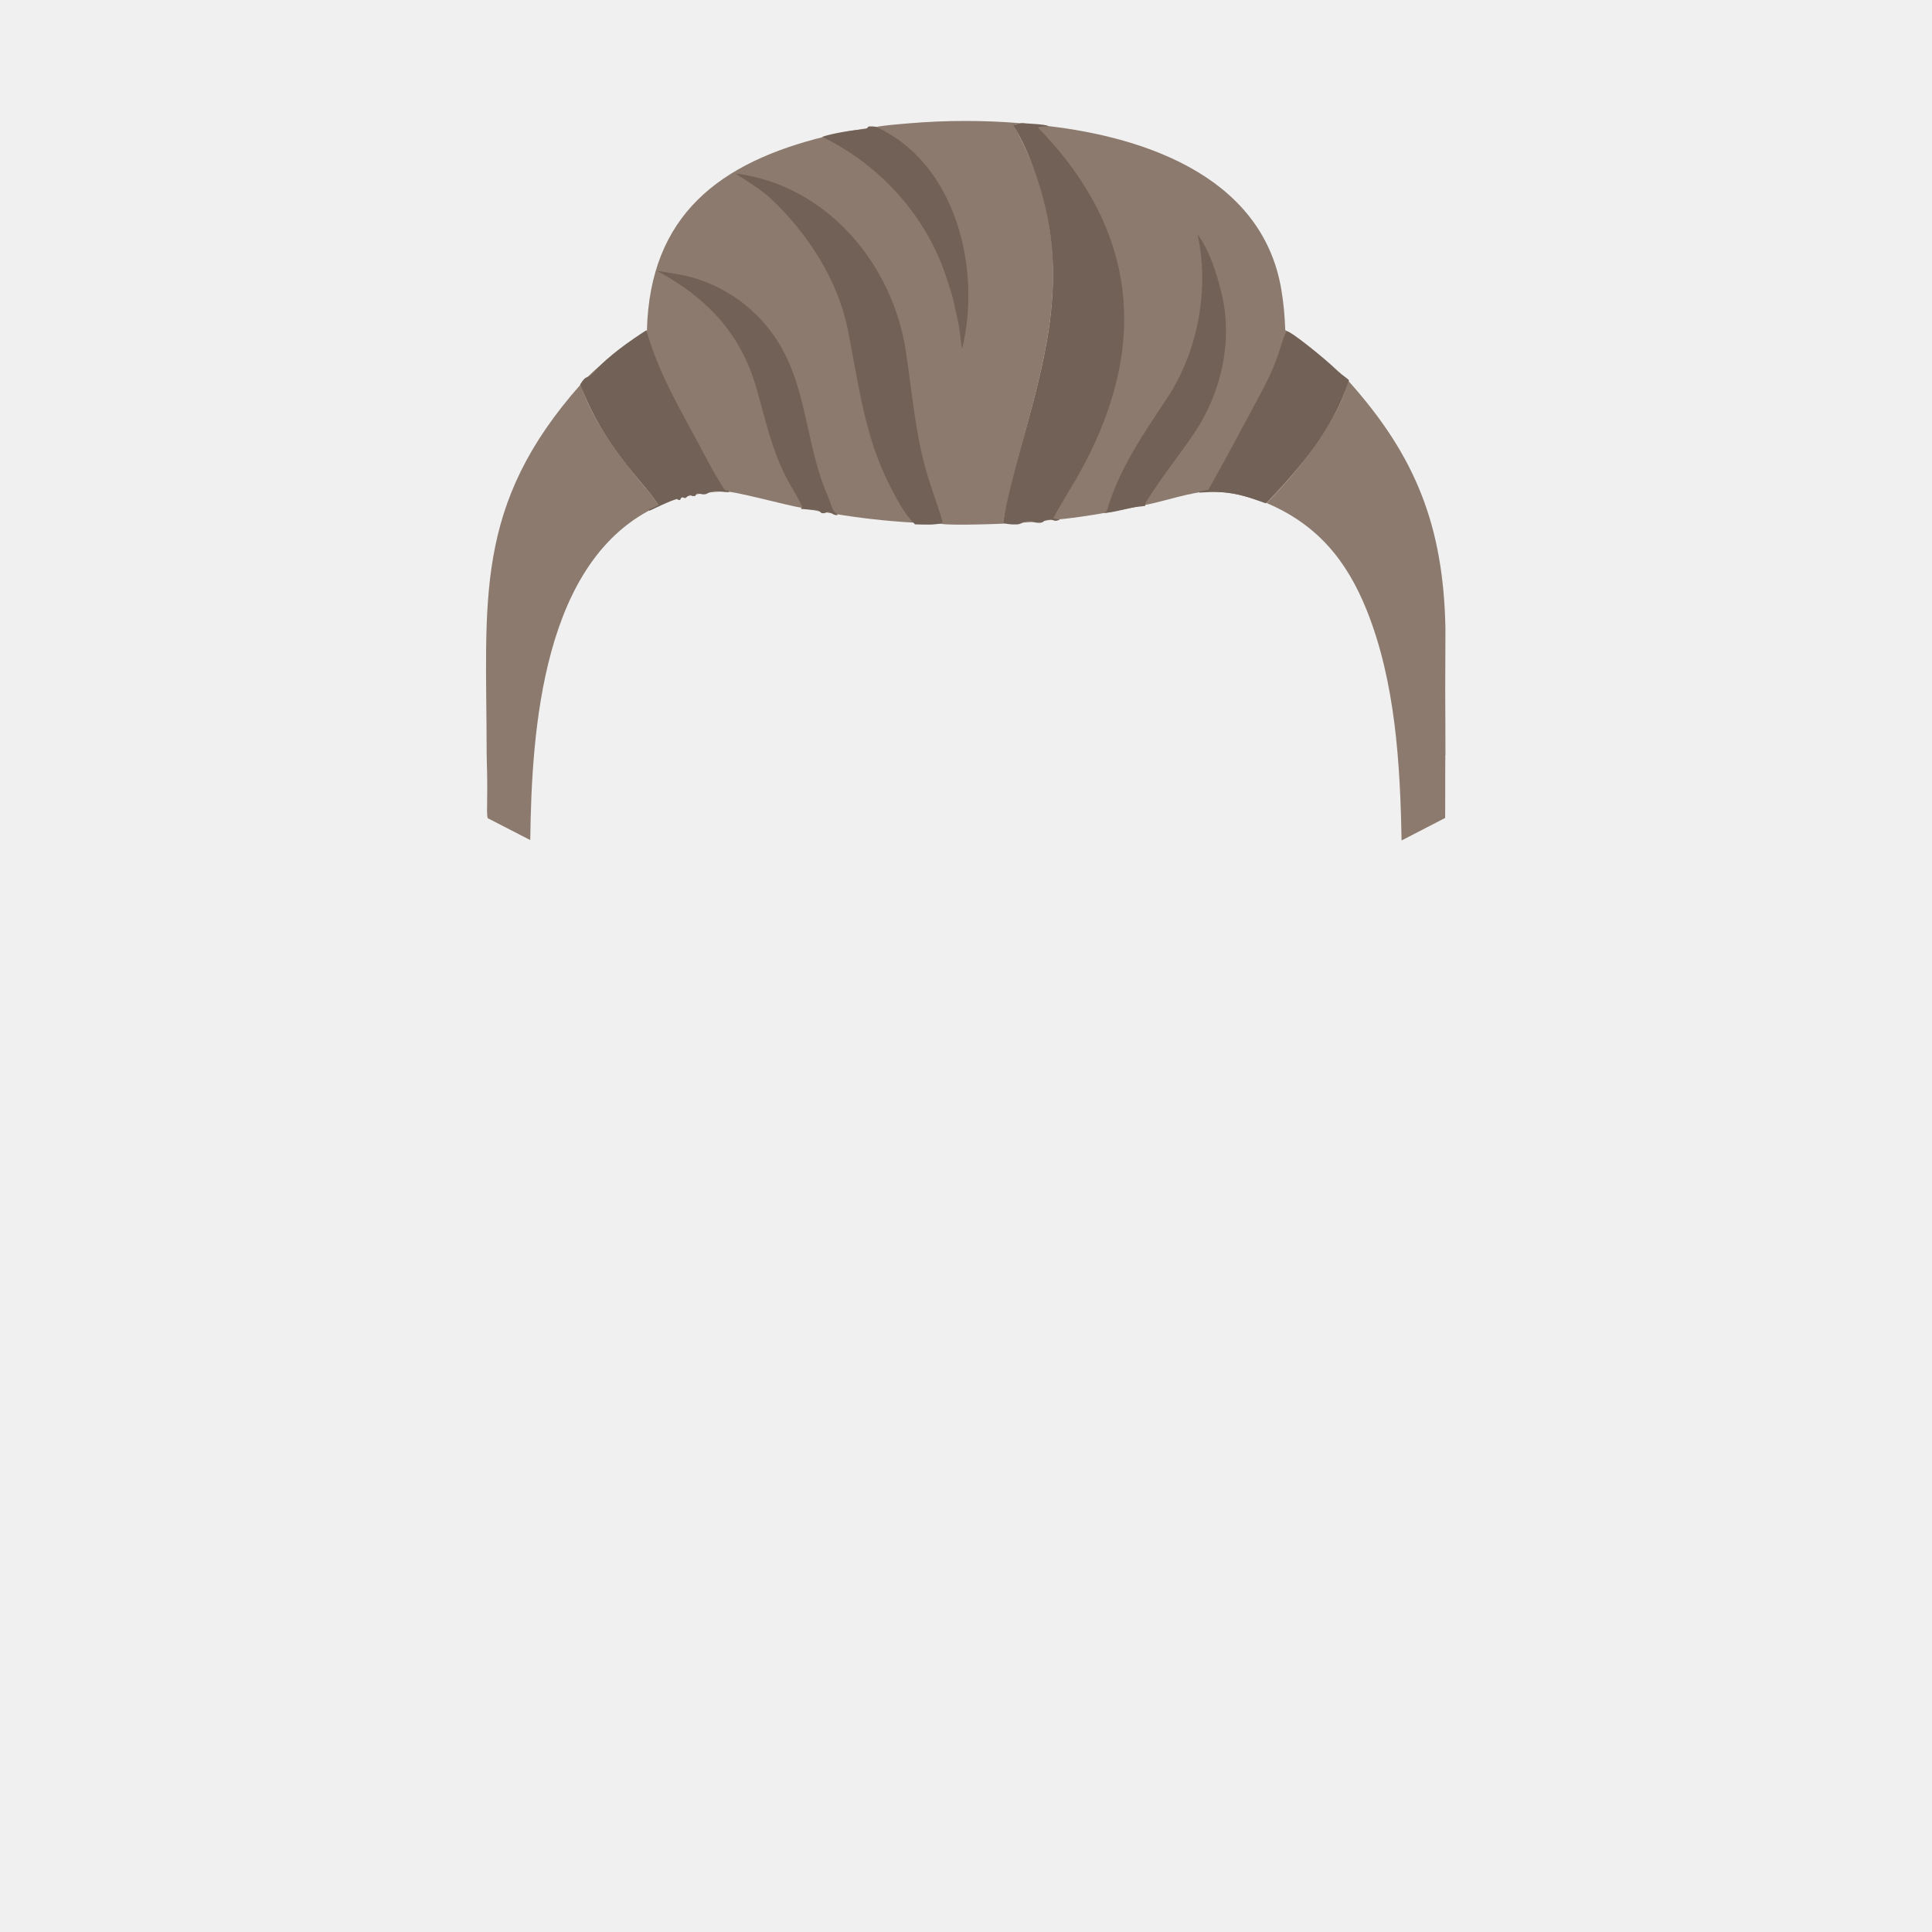
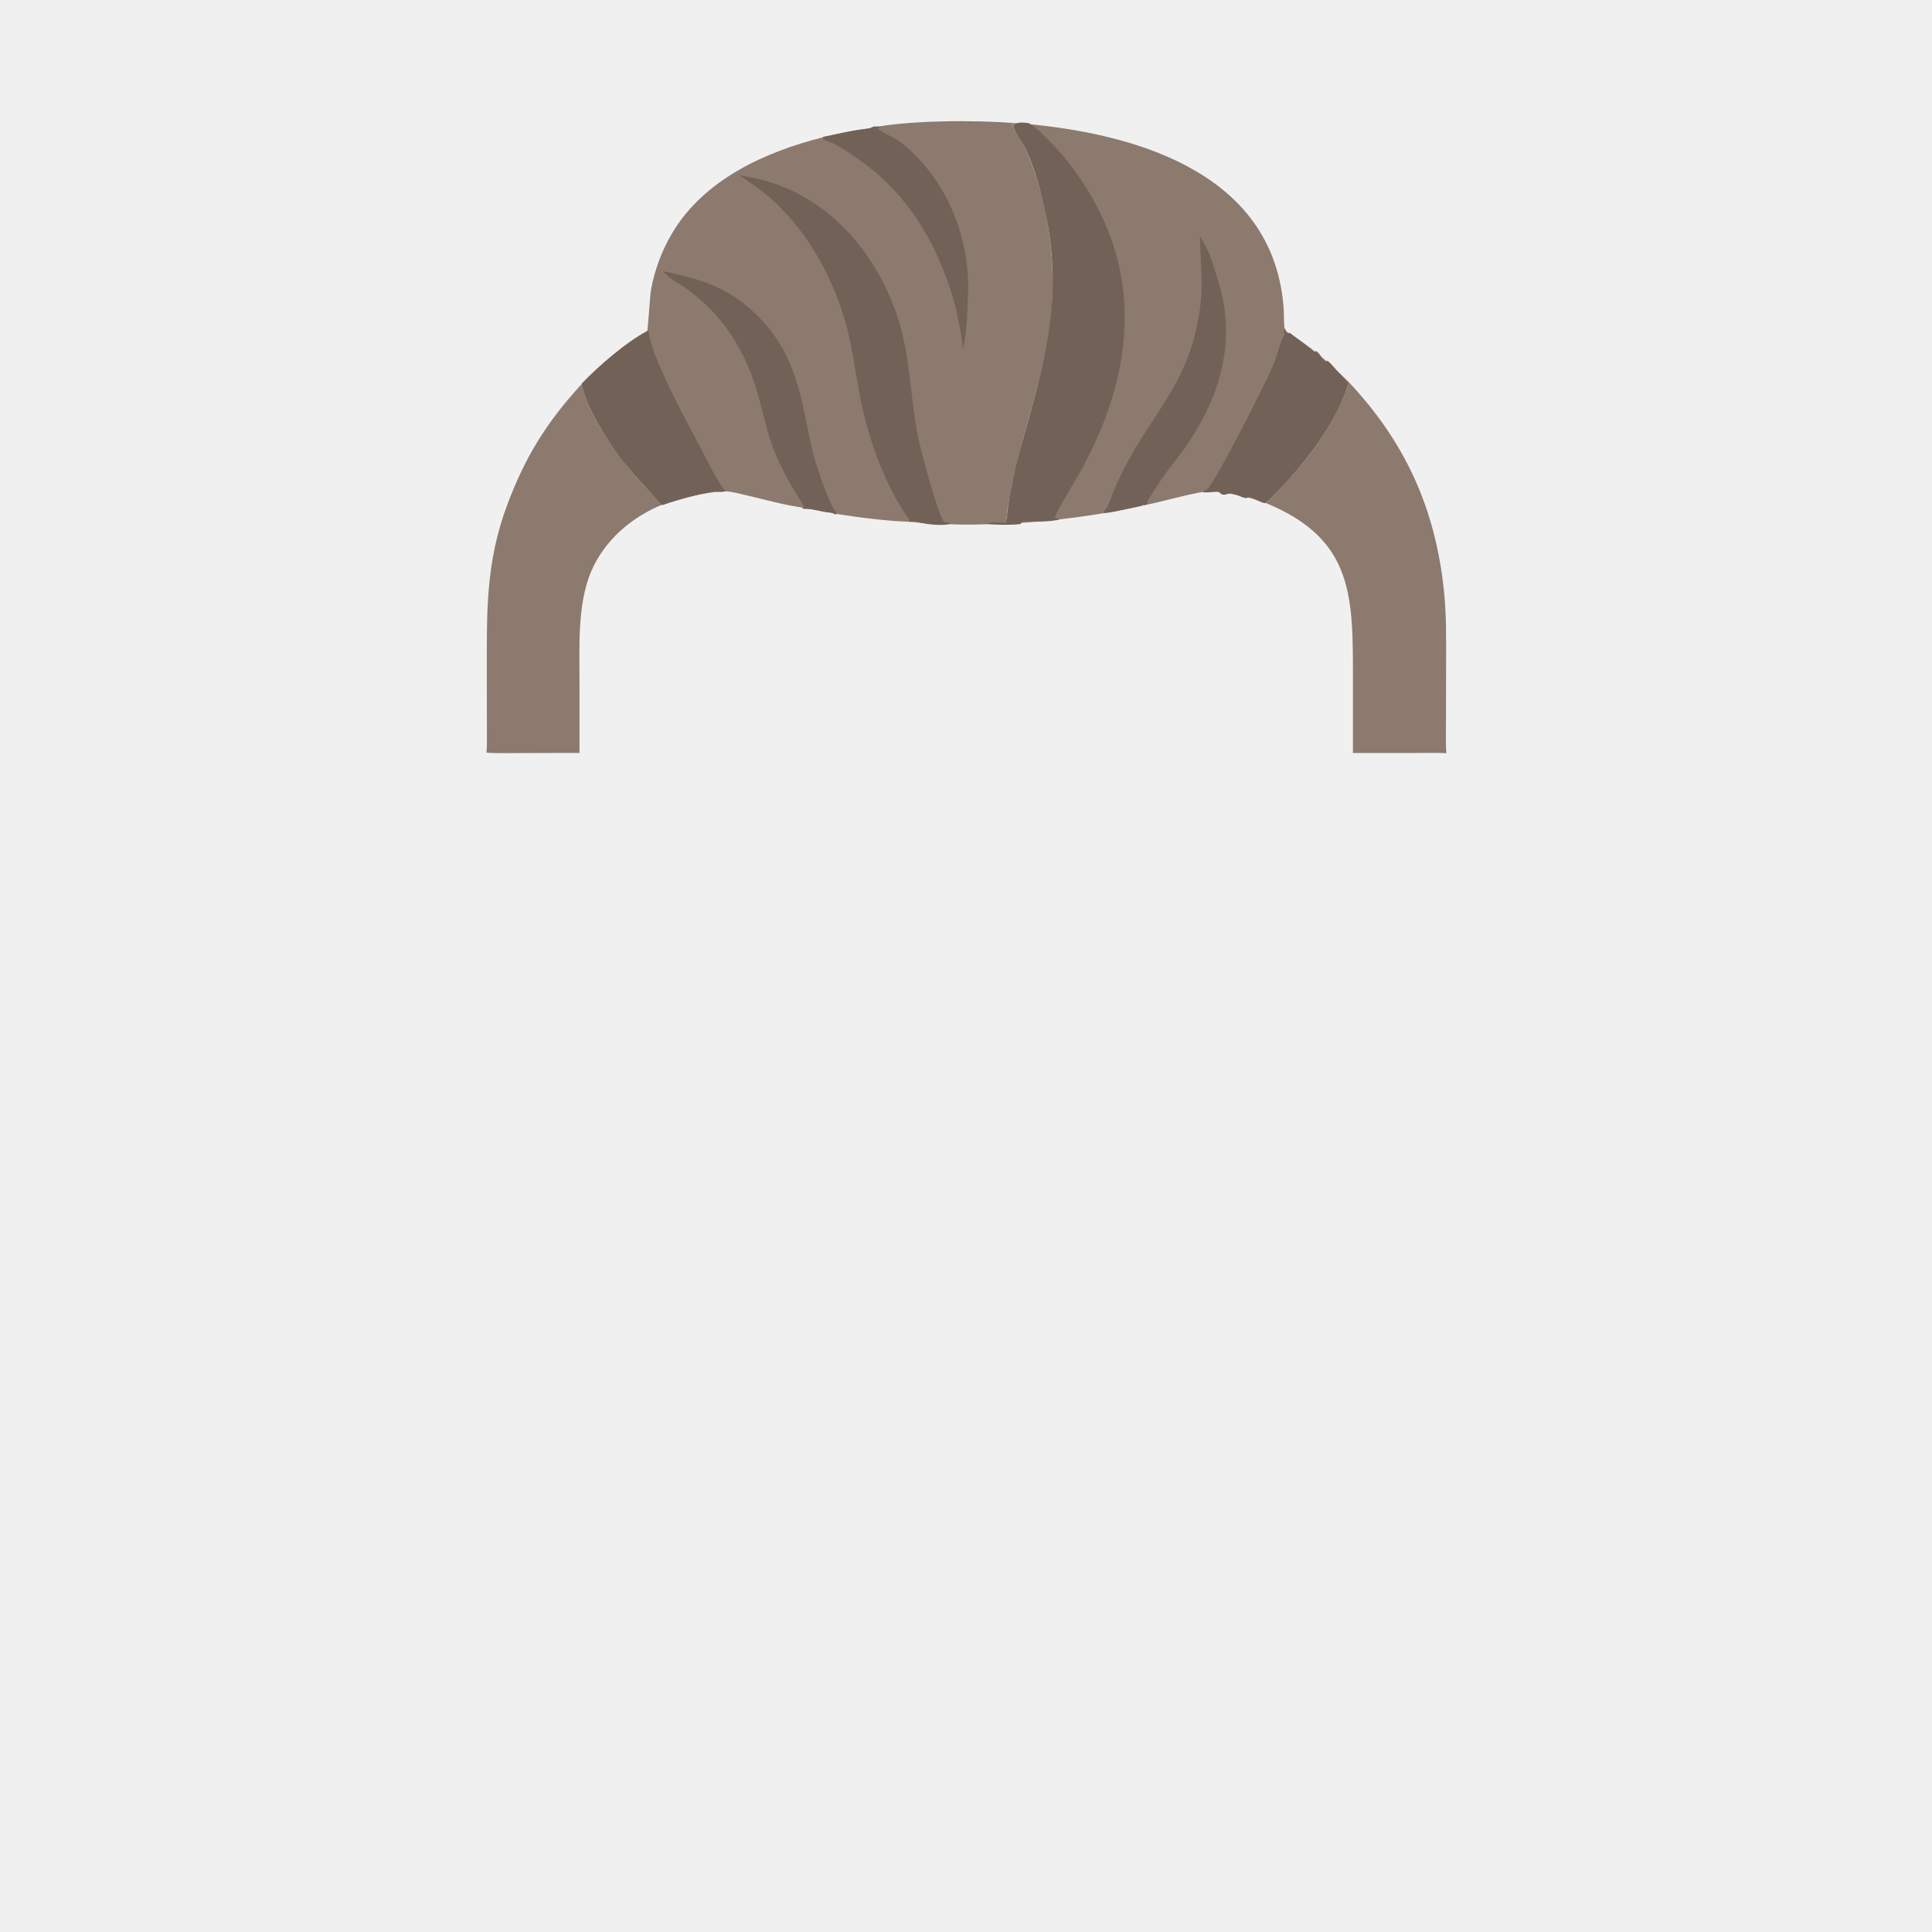
<svg xmlns="http://www.w3.org/2000/svg" version="1.1" viewBox="0 0 2048 2048" width="1024" height="1024">
  <defs>
    <mask id="facehole" maskUnits="userSpaceOnUse" x="0" y="0" width="2048" height="2048">
      <rect x="0" y="0" width="2048" height="2048" fill="white" />
      <path d="M 1533.68 798.613 C 1546.66 799.32 1557.8 799.941 1570.34 803.954 C 1618.2 819.269 1649.18 867.189 1646.49 917.096 C 1644.85 947.316 1631.33 975.662 1608.87 995.951 C 1586.91 1015.66 1562.54 1022.9 1533.67 1024.41 L 1532.38 1022.5 C 1531.22 1004.78 1531.9 981.123 1531.9 962.89 L 1531.99 854.537 C 1532.01 838.109 1531.91 817.251 1532.3 800.538 C 1532.76 799.896 1533.22 799.255 1533.68 798.613 z" fill="black" />
      <path d="M 515.884 1024.25 C 509.295 1024.06 502.266 1023.99 495.795 1022.87 C 407.909 1007.63 371.458 903.101 429.806 836.29 C 449.153 814.256 476.463 800.813 505.725 798.919 C 508.883 798.997 513.071 798.658 515.558 800.023 C 517.24 821.853 516.125 858.428 516.121 881.629 L 515.884 1024.25 z" fill="black" />
    </mask>
  </defs>
  <g mask="url(#facehole)">
-     <path transform="translate(0,0)" fill="rgb(140,122,110)" d="M 929.59 134.437 C 936.789 132.935 955.127 131.408 962.707 130.79 C 1002.4 127.408 1042.31 127.351 1082.02 130.618 C 1079.51 131.046 1076.37 130.994 1075.29 132.495 C 1083.28 150.399 1091.45 164.843 1098.1 183.75 C 1145.44 318.373 1088.75 424.87 1063.28 554.372 C 1068.72 554.006 1072.97 553.536 1078.42 554.1 C 1069.77 555.386 1007 557.258 998.265 555.327 C 987.465 555.187 977.546 554.594 966.792 553.912 C 939.121 552.292 911.556 549.191 884.217 544.622 C 873.227 542.825 863.026 541.188 852.144 538.745 C 833.443 535.797 780.603 520.808 767.868 520.883 C 744.97 521.592 719.216 526.649 698.202 536.196 C 695.933 530.133 681.17 513.61 676.212 507.597 C 654.77 481.595 624.155 439.412 615.95 407.038 C 631.502 388.911 665.958 362.637 685.751 350.527 C 688.751 227.722 763.325 171.971 874.922 144.652 C 893.235 139.912 910.908 137.065 929.59 134.437 z" />
-     <path transform="translate(0,0)" fill="rgb(140,122,110)" d="M 1082.02 130.618 L 1097.8 132.235 C 1206.12 142.432 1337.55 183.863 1358.26 306.898 C 1360.64 321.068 1361.94 335.48 1362.43 349.835 C 1386.38 365.53 1408.73 383.529 1429.17 403.577 C 1418.47 447.096 1373.61 501.702 1342.88 533.346 C 1321.49 525.66 1305.72 521.537 1282.82 520.94 C 1264.15 520.785 1232.07 532.191 1212.11 535.616 C 1200.16 538.16 1188.78 540.58 1176.73 542.606 C 1162.87 545.445 1128.97 550.617 1115.1 551.021 C 1104.12 552.31 1089.36 554.163 1078.42 554.1 C 1072.97 553.536 1068.72 554.006 1063.28 554.372 C 1088.75 424.87 1145.44 318.373 1098.1 183.75 C 1091.45 164.843 1083.28 150.399 1075.29 132.495 C 1076.37 130.994 1079.51 131.046 1082.02 130.618 z" />
-     <path transform="translate(0,0)" fill="rgb(140,122,110)" d="M 1429.17 403.577 C 1501.02 483.609 1529.96 557.816 1532.22 665.529 C 1531.95 709.035 1531.95 752.543 1532.23 796.049 C 1532.36 814.856 1533.46 848.635 1531.96 867.036 L 1485.71 890.95 C 1484.3 810.085 1479.23 722.718 1448.79 646.871 C 1427.44 593.671 1396.05 555.907 1342.88 533.346 C 1373.61 501.702 1418.47 447.096 1429.17 403.577 z" />
-     <path transform="translate(0,0)" fill="rgb(140,122,110)" d="M 515.878 798.91 C 515.739 636.4 501.114 536.489 615.95 407.038 C 624.155 439.412 654.77 481.595 676.212 507.597 C 681.17 513.61 695.933 530.133 698.202 536.196 C 575.062 591.767 563.56 773.76 562.098 890.518 L 517.028 867.331 C 514.803 863.641 515.815 807.921 515.878 798.91 z" />
-     <path transform="translate(0,0)" fill="rgb(114,97,86)" d="M 1074.08 132.608 C 1075.43 132.267 1083.04 130.369 1083.82 130.473 C 1088.71 131.119 1108.3 131.509 1111.51 133.74 C 1106.93 134.575 1102.26 133.565 1100.47 135.336 C 1209.25 247.472 1217.98 372.85 1141.33 506.778 C 1138.93 510.968 1116.89 547.216 1116.58 549.682 L 1123.5 550.694 C 1119.12 553.048 1117.53 551.931 1112.97 550.267 C 1111.54 550.537 1107.5 551.615 1106.6 552.516 C 1102.2 556.941 1091.14 551.337 1088.14 552.421 C 1079.94 555.389 1082.47 556.175 1072.3 555.899 C 1068.17 555.553 1067.54 555.412 1063.52 554.34 L 1063.71 552.8 C 1066.4 532.583 1076.02 497.049 1081.52 477.066 C 1105.57 389.799 1129.41 310.405 1108 219.32 C 1101.86 193.216 1089.05 155.079 1074.08 132.608 z" />
-     <path transform="translate(0,0)" fill="rgb(114,97,86)" d="M 779.583 183.921 C 875.854 195.813 945.916 279.305 960.11 371.609 C 965.073 403.883 968.283 436.578 974.47 468.646 C 977.909 485.728 982.437 502.572 988.028 519.076 C 991.112 528.359 997.136 544.919 999.249 553.993 C 992.104 557.033 978.209 555.997 969.927 555.832 C 958.222 544.066 952.138 531.707 944.604 517.438 C 916.56 464.327 910.245 407.208 898.608 349.017 C 888.079 296.363 855.392 246.075 816.136 209.72 C 806.918 201.183 790.599 190.918 779.583 183.921 z" />
-     <path transform="translate(0,0)" fill="rgb(114,97,86)" d="M 615.017 407.488 C 622.296 395.662 622.175 403.361 630.578 393.562 C 644.005 377.905 667.694 361.282 685.154 350.059 C 698.334 397.087 723.546 438.156 746.253 481.164 C 752.577 493.142 759.867 506.694 767.439 518.023 C 768.967 520.308 769.504 519.777 772.19 520.092 L 772.84 521.669 C 769.062 521.93 757.701 520.344 757.437 520.385 C 747.25 521.968 751.302 526.334 738.648 522.595 L 737.186 525.618 C 729.787 527.228 733.765 520.627 727.001 527.839 C 724.2 527.837 725.549 528.097 723.053 526.498 C 721.549 528.277 721.941 527.838 720.942 530.023 C 716.794 530.126 718.574 528.121 717.114 528.65 C 709.608 531.371 694.892 538.428 688.488 541.406 L 687.938 539.967 C 690.13 539.223 695.746 536.317 698.098 535.18 C 690.281 522.733 673.805 504.918 664.426 492.848 C 641.456 463.292 628.937 441.715 615.017 407.488 z" />
-     <path transform="translate(0,0)" fill="rgb(114,97,86)" d="M 1280.84 519.178 C 1294.31 495.371 1307.42 471.357 1320.15 447.144 C 1328.19 432.092 1337.96 414.902 1345.17 399.742 C 1349 391.644 1352.36 383.335 1355.24 374.854 C 1357.5 368.116 1360.57 356.832 1363.79 351.038 C 1369.03 350.924 1408.96 384.168 1414.7 390.723 C 1418.35 394.876 1426.8 399.634 1430.02 403.132 C 1412.24 456.385 1379.46 494.334 1341.6 533.506 C 1314.09 523.503 1301.53 519.979 1271.54 522.188 L 1271.2 520.951 C 1274.26 520.394 1277.84 519.837 1280.84 519.178 z" />
-     <path transform="translate(0,0)" fill="rgb(114,97,86)" d="M 1214.04 536.192 C 1210.05 536.977 1207.28 536.903 1203.32 537.55 C 1193.65 539.127 1179.65 543.434 1170.25 543.832 C 1171.04 543.223 1173.29 541.697 1173.57 540.747 C 1186.6 496.312 1212.27 459.669 1237.57 421.416 C 1269.82 372.641 1282.43 305.436 1269.33 248.206 C 1282.3 265.706 1289.2 288.518 1294.44 309.041 C 1307.43 359.919 1295.02 416.066 1265.85 459.224 C 1248.67 484.651 1231.09 506.011 1214.26 533.081 L 1214.04 536.192 z" />
-     <path transform="translate(0,0)" fill="rgb(114,97,86)" d="M 696.117 286.975 C 707.298 288.848 722.428 291.035 733.156 293.941 C 768.435 303.787 799.206 325.565 820.224 355.562 C 856.153 406.261 853.123 471.173 877.94 526.823 C 880.509 532.585 881.804 542.338 887.586 544.928 L 887.872 546.054 C 885.649 545.962 884.733 546.1 882.794 544.789 C 874.958 539.493 878.625 544.742 870.99 543.977 C 869.012 542.196 868.63 541.837 866.381 540.451 C 860.878 540.597 854.361 539.903 848.808 539.441 L 850.411 537.552 C 846.752 528.346 839.958 518.317 835.147 509.416 C 818.275 478.205 811.221 443.857 801.444 410.157 C 784.699 352.445 748.019 314.741 696.117 286.975 z" />
-     <path transform="translate(0,0)" fill="rgb(114,97,86)" d="M 920.8 134 C 922.334 133.951 927.41 133.952 928.774 134.576 C 1014.41 173.754 1040.37 286.653 1019.86 369.909 C 1018.54 364.067 1018.16 356.117 1017.15 349.796 C 1015.73 340.778 1013.93 333.113 1011.82 324.236 C 1010.16 314.345 1006.57 304.67 1003.52 295.135 C 982.647 229.971 933.525 174.994 871.423 145.033 C 882.905 141.295 902.589 138.029 914.928 137.112 C 919.433 136.778 917.532 137.323 920.8 134 z" />
+     <path transform="translate(0,0)" fill="rgb(140,122,110)" d="M 921.914 135.858 C 962.753 127.085 1035.02 127.285 1076.36 130.48 L 1072.7 131.764 C 1072.86 135.145 1079.3 142.278 1081.18 145.891 C 1105.97 193.498 1116.73 253.613 1115.84 307.136 C 1114.56 383.483 1082.37 456.002 1069.4 530.293 C 1068.16 537.347 1066.72 547.88 1067.22 555.014 C 1044.93 555.85 1022.45 556.843 1000.2 555.304 C 988.678 554.931 975.163 554.437 963.836 553.082 C 941.19 552.583 907.78 548.099 885.255 544.599 C 875.455 542.379 863.461 540.522 853.271 538.42 C 830.249 535.466 806.947 528.468 784.36 523.387 C 777.776 521.906 772.962 520.759 766.192 520.706 C 742.326 523.284 725.235 526.521 702.415 534.756 C 669.345 503.514 627.674 452.122 616.304 407.398 C 636.844 386.126 660.428 366.051 685.988 351.15 C 686.898 350.076 688.899 313.756 690.034 307.598 C 693.91 285.966 701.688 265.219 712.987 246.37 C 746.802 190.073 811.498 160.733 872.96 145.389 C 889.095 141.335 905.436 138.153 921.914 135.858 z" />
+     <path transform="translate(0,0)" fill="rgb(140,122,110)" d="M 1076.36 130.48 C 1082.56 130.958 1089.07 131.365 1095.23 132.041 C 1212.91 144.036 1351.78 187.745 1360.85 328.686 C 1361.09 332.35 1360.65 349.874 1362.91 351.122 C 1386.17 364.546 1411.01 386.029 1429.96 405.27 C 1416.5 446.012 1393.45 478.06 1364.73 509.243 C 1357.38 517.229 1350.04 525.948 1342.09 533.342 C 1322.53 526.14 1303.48 522.74 1282.82 520.724 C 1270.25 520.653 1231.84 531.956 1215.25 535.076 C 1200.82 538.124 1186.35 540.989 1171.84 543.671 C 1153.68 546.736 1135.43 549.242 1117.11 551.187 C 1101.65 552.959 1082.8 554.591 1067.22 555.014 C 1066.72 547.88 1068.16 537.347 1069.4 530.293 C 1082.37 456.002 1114.56 383.483 1115.84 307.136 C 1116.73 253.613 1105.97 193.498 1081.18 145.891 C 1079.3 142.278 1072.86 135.145 1072.7 131.764 L 1076.36 130.48 z" />
+     <path transform="translate(0,0)" fill="rgb(140,122,110)" d="M 1429.96 405.27 C 1489.47 468.631 1521.43 538.663 1530.59 625.783 C 1533.33 651.783 1532.97 675.883 1532.93 701.993 L 1532.81 765.935 C 1532.8 772.975 1532.38 792.439 1533.3 798.408 C 1522.93 797.762 1508.48 798.216 1497.7 798.232 L 1434.15 798.244 L 1434.16 722.206 C 1434.12 633.959 1436.11 571.948 1342.09 533.342 C 1350.04 525.948 1357.38 517.229 1364.73 509.243 C 1393.45 478.06 1416.5 446.012 1429.96 405.27 z" />
+     <path transform="translate(0,0)" fill="rgb(140,122,110)" d="M 616.304 407.398 C 627.674 452.122 669.345 503.514 702.415 534.756 C 669.3 548.198 640.458 572.956 626.457 606.245 C 611.965 640.7 614.275 685.887 614.298 723.126 L 614.325 798.102 L 547.249 798.302 C 541.441 798.312 520.362 798.612 515.585 797.74 C 516.476 793.352 516.167 774.866 516.151 769.356 L 516.035 711.187 C 516.063 647.023 514.935 595.796 537.881 534.679 C 557.152 483.348 579.506 447.715 616.304 407.398 z" />
+     <path transform="translate(0,0)" fill="rgb(114,97,86)" d="M 1066.08 554.349 C 1068.51 548.287 1068.99 532.458 1070.48 524.995 C 1073.14 511.717 1075.52 498.294 1079.11 485.172 C 1103.24 398.959 1128.83 318.854 1108.89 228.712 C 1103.28 203.38 1098.65 180.305 1086.55 156.227 C 1083.42 150.006 1075.58 139.486 1074.55 134.081 C 1076.78 128.334 1085.53 129.978 1090.73 130.556 C 1098.47 135.193 1105.45 142.305 1111.83 148.776 C 1144.19 181.572 1170.7 225.273 1183.08 269.448 C 1205.94 351.04 1183.41 433.723 1142.18 505.164 C 1137.63 513.046 1122.67 537.99 1118.12 548.021 C 1118.42 548.519 1118.71 549.017 1119 549.515 C 1120.8 549.718 1122.38 549.602 1123.69 550.49 C 1113.18 553.51 1096.46 552.937 1085.56 552.369 C 1084.47 552.313 1082.41 554.509 1081.76 555.361 C 1077.99 556.694 1050.37 556.55 1046.69 555.16 C 1049.45 552.973 1061.83 554.132 1066.08 554.349 z" />
+     <path transform="translate(0,0)" fill="rgb(114,97,86)" d="M 783.669 185.665 C 793.941 187.716 803.69 189.376 813.825 192.336 C 883.158 212.886 931.56 272.379 952.621 339.746 C 965.092 379.632 965.064 422.252 973.009 462.442 C 975.653 475.819 993.558 543.599 1000.66 553.432 L 1006.59 554.225 L 1006.57 555.406 C 999.562 557.911 976.772 555.573 969.941 552.302 C 967.201 552.571 966.447 552.488 963.861 553.503 L 963.925 551.067 C 936.967 512.89 919.383 462.246 910.958 416.621 C 907.065 395.536 903.206 368.35 897.896 347.854 C 884.835 297.44 857.661 247.193 818.908 211.954 C 809.184 203.112 794.681 193.255 783.669 185.665 z" />
+     <path transform="translate(0,0)" fill="rgb(114,97,86)" d="M 686.346 350.663 L 687.893 350.939 C 687.248 372.554 730.303 451.683 742.773 475.013 C 748.179 485.125 760.894 511.598 768.317 519.482 C 768.661 519.847 769.012 520.205 769.369 520.558 C 764.947 521.938 763.501 521.509 758.735 521.158 L 758.02 520.448 C 738.744 524.447 721.026 528.914 701.918 535.506 C 690.332 522.985 672.159 503.217 661.889 490.683 C 646.824 472.296 620.158 430.055 616.676 406.534 C 635.497 387.244 662.603 363.443 686.346 350.663 z" />
+     <path transform="translate(0,0)" fill="rgb(114,97,86)" d="M 1360.71 352.076 L 1361.88 347.969 L 1364.57 353.475 L 1367.26 352.851 C 1376.05 359.445 1384.69 366.234 1393.18 373.215 L 1395.3 372.053 C 1400.47 376.365 1400.82 380.138 1404.84 383.557 L 1407.25 382.307 C 1414.42 388.41 1424.1 402.105 1429.33 405.577 L 1429.09 407.036 C 1417.49 445.042 1390.53 480.994 1364.16 510.121 C 1358.66 516.201 1347.12 528.624 1340.79 533.421 C 1336 532.504 1329.67 528.638 1325.05 526.679 C 1325.05 526.677 1320.52 528.041 1320.51 528.04 C 1315.64 527.164 1309.61 523.495 1305 522.788 C 1303.51 522.56 1299.36 524.96 1296.13 524.314 C 1293.48 523.781 1291.91 520.689 1291.37 520.778 C 1285.74 521.711 1280.74 522.105 1275.09 521.936 L 1276.8 520.033 C 1277.35 519.909 1277.91 519.832 1278.44 519.66 C 1285.62 517.357 1341.71 405.464 1348.11 390.877 C 1353.16 379.376 1355.8 366.49 1361.13 355.324 C 1361.34 354.883 1361.56 354.447 1361.77 354.009 L 1360.71 352.076 z" />
+     <path transform="translate(0,0)" fill="rgb(114,97,86)" d="M 1271.85 250.654 C 1283.23 267.203 1286.49 282.358 1292.14 300.767 C 1313.02 368.856 1288.02 435.967 1244.91 489.524 C 1234.67 502.25 1224.25 517.793 1216.06 532.029 L 1216.75 534.409 L 1212.98 535.446 L 1211.5 534.441 L 1209.68 536.32 C 1203.36 537.512 1174.19 544.556 1170.45 543.692 L 1170.36 541.711 C 1175.85 536.405 1177.08 528.613 1180 521.605 C 1185.23 509.286 1191.09 497.244 1197.55 485.524 C 1223.85 438.276 1254.31 407.486 1267.33 352.004 C 1277.23 309.825 1273.26 292.133 1271.85 250.654 z" />
+     <path transform="translate(0,0)" fill="rgb(114,97,86)" d="M 702.442 287.457 C 748.271 296.54 779.653 307.425 811.555 343.95 C 847.14 384.691 850.243 431.091 862.049 481.17 C 864.182 490.219 880.239 539.248 887.278 544.118 L 885.336 545.515 L 882.391 543.365 C 873.772 543.565 864.516 539.84 856.156 539.544 C 852.693 539.422 853.793 539.664 849.939 538.865 L 852.488 537.164 C 840.163 517.371 827.75 496.726 819.602 475.1 C 812.4 455.983 808.249 434.692 802.705 415.533 C 788.405 366.108 759.423 324.196 714.806 297.735 C 710.574 295.225 705.985 291.059 702.442 287.457 z" />
+     <path transform="translate(0,0)" fill="rgb(114,97,86)" d="M 926.04 134.104 C 929.526 133.969 929.936 133.928 933.552 134.486 C 931.352 135.578 931.987 134.929 930.629 136.773 C 937.341 141.936 947.255 145.085 953.611 149.947 C 1003.25 188.175 1028.97 251.951 1026.06 313.879 C 1025.08 334.842 1025.41 349.236 1020.69 370.19 C 1019.77 355.718 1015.12 335.262 1011.77 320.855 C 992.805 255.981 961.411 202.597 904.204 164.893 C 896.987 160.137 889.269 154.535 881.321 151.223 C 877.291 149.543 875.047 149.898 872.212 146.102 L 872.428 145.102 C 887.202 142.465 901.896 138.305 916.833 136.846 C 921.641 136.376 921.303 136.479 926.04 134.104 z" />
  </g>
</svg>
